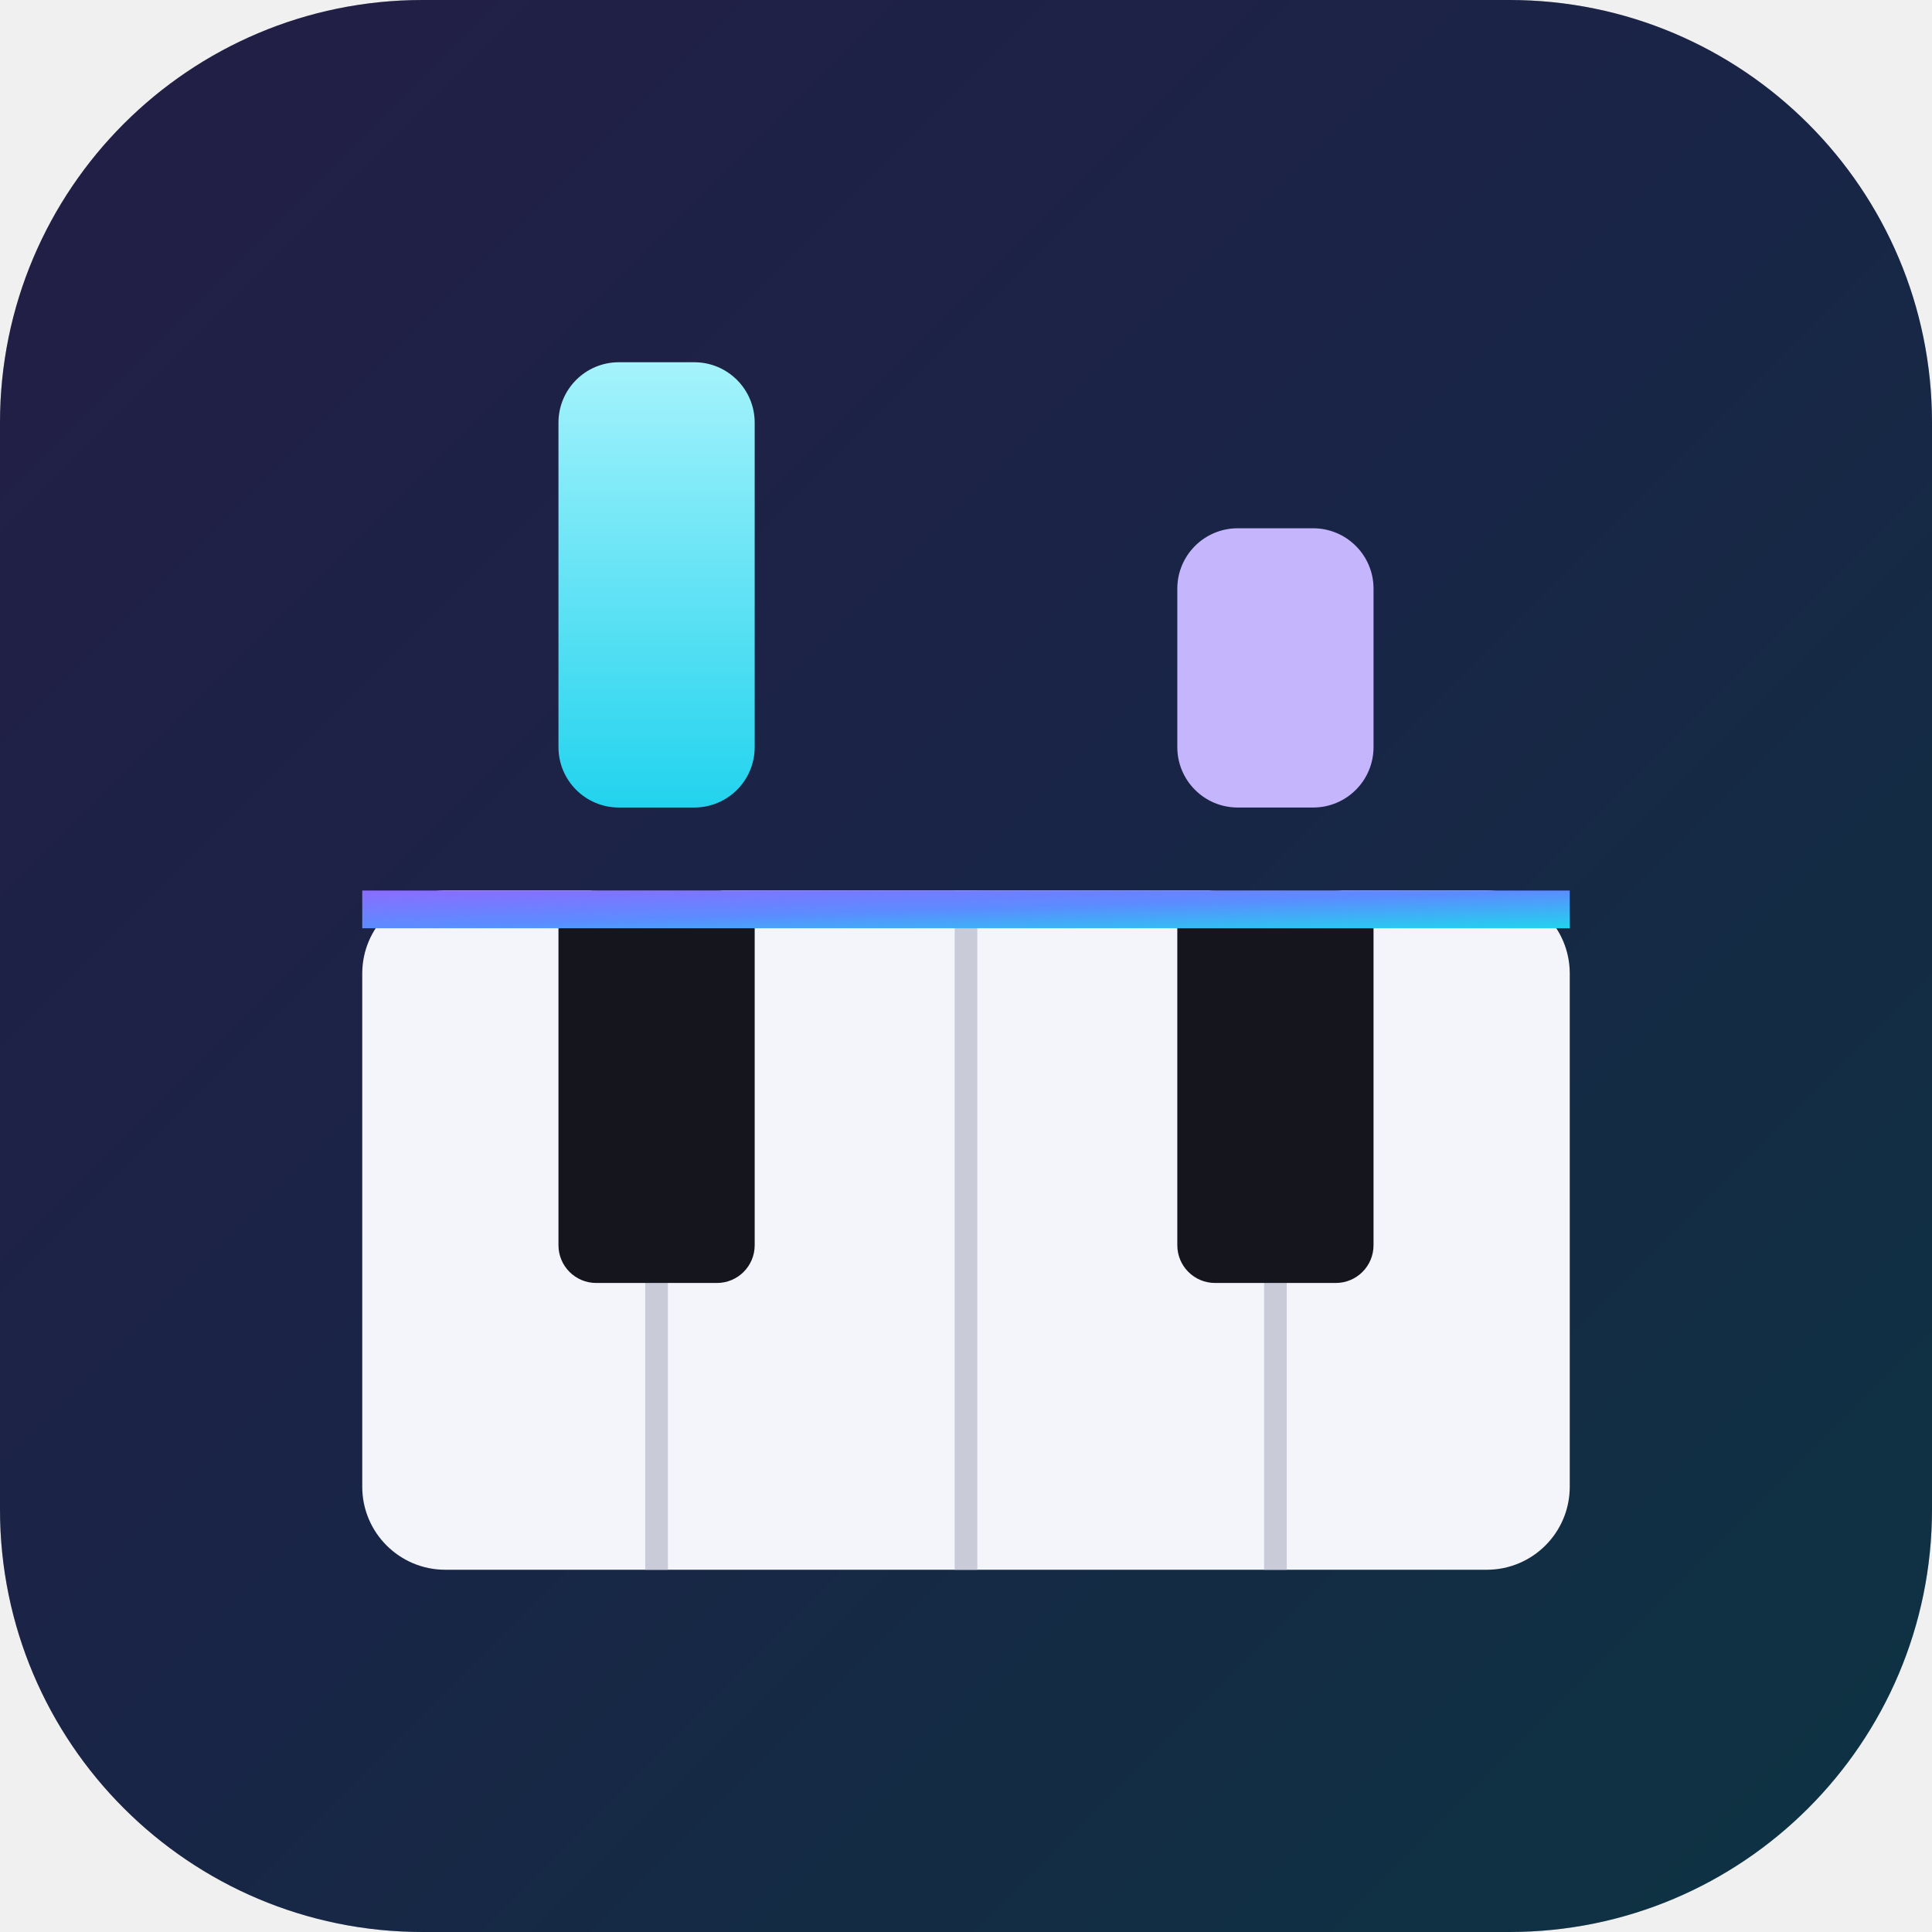
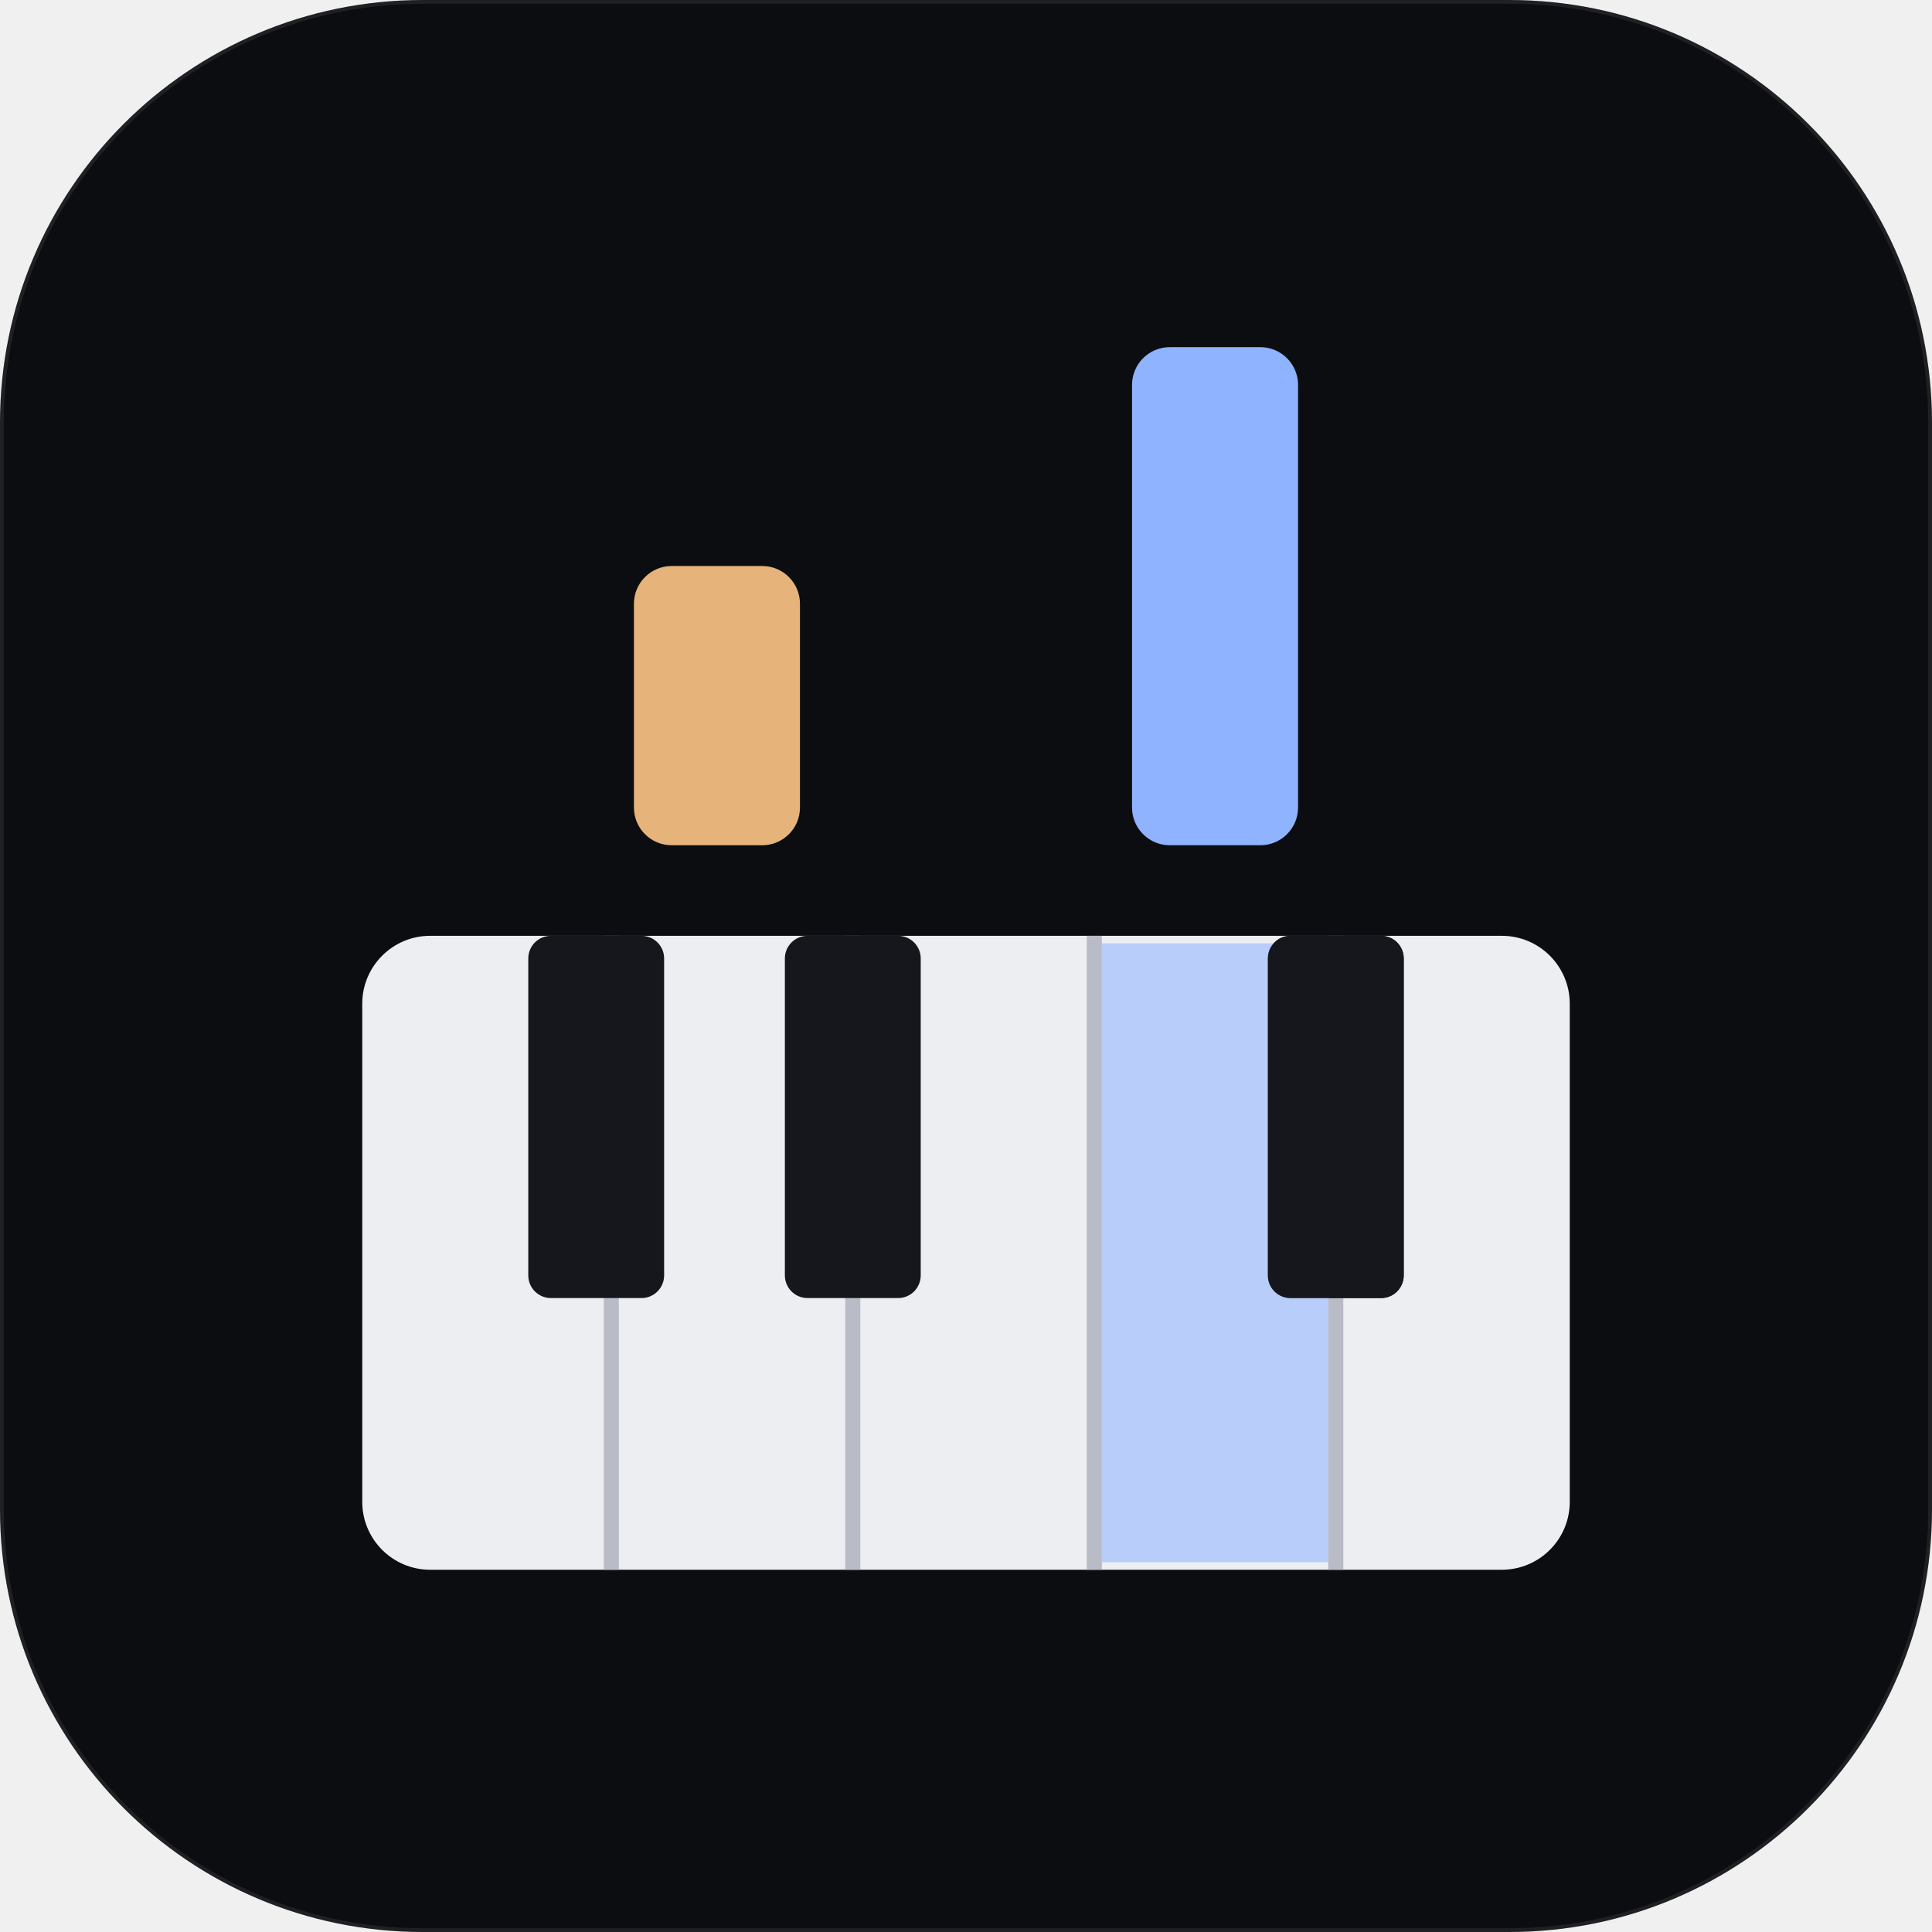
<svg xmlns="http://www.w3.org/2000/svg" viewBox="0 0 512 512">
-   <defs>
-     <linearGradient id="g" x1="0" y1="0" x2="1" y2="1">
-       <stop offset="0" stop-color="#8b6cff" />
-       <stop offset="0.5" stop-color="#5b8cff" />
-       <stop offset="1" stop-color="#22d3ee" />
-     </linearGradient>
-     <linearGradient id="n" x1="0" y1="0" x2="0" y2="1">
-       <stop offset="0" stop-color="#a5f3fc" />
-       <stop offset="1" stop-color="#22d3ee" />
-     </linearGradient>
-   </defs>
-   <rect width="512" height="512" rx="112" fill="#070812" />
-   <rect width="512" height="512" rx="112" fill="url(#g)" opacity="0.22" />
-   <rect x="148" y="96" width="52" height="118" rx="16" fill="url(#n)" />
-   <rect x="312" y="140" width="52" height="74" rx="16" fill="#c4b5fd" />
-   <g>
-     <rect x="96" y="236" width="320" height="180" rx="22" fill="#f4f5fb" />
-     <rect x="171" y="236" width="6" height="180" fill="#c9ccd8" />
-     <rect x="253" y="236" width="6" height="180" fill="#c9ccd8" />
-     <rect x="335" y="236" width="6" height="180" fill="#c9ccd8" />
-     <rect x="148" y="236" width="52" height="104" rx="10" fill="#14151d" />
-     <rect x="312" y="236" width="52" height="104" rx="10" fill="#14151d" />
-     <rect x="96" y="236" width="320" height="10" fill="url(#g)" />
-   </g>
+   <rect width="512" height="512" rx="112" fill="#0c0d10" />
+   <rect x="0.5" y="0.5" width="511" height="511" rx="111.5" fill="none" stroke="#ffffff" stroke-opacity="0.08" />
+   <rect x="300" y="92" width="44" height="132" rx="10" fill="#8fb3ff" />
+   <rect x="168" y="150" width="44" height="74" rx="10" fill="#e6b47a" />
+   <rect x="96" y="248" width="320" height="168" rx="18" fill="#eceef2" />
+   <rect x="160" y="248" width="4" height="168" fill="#b9bcc6" />
+   <rect x="224" y="248" width="4" height="168" fill="#b9bcc6" />
+   <rect x="288" y="248" width="4" height="168" fill="#b9bcc6" />
+   <rect x="352" y="248" width="4" height="168" fill="#b9bcc6" />
+   <rect x="140" y="248" width="36" height="96" rx="6" fill="#16171c" />
+   <rect x="208" y="248" width="36" height="96" rx="6" fill="#16171c" />
+   <rect x="336" y="248" width="36" height="96" rx="6" fill="#16171c" />
+   <rect x="292" y="250" width="60" height="164" fill="#8fb3ff" fill-opacity="0.55" />
+   <rect x="336" y="248" width="36" height="96" rx="6" fill="#16171c" />
</svg>
